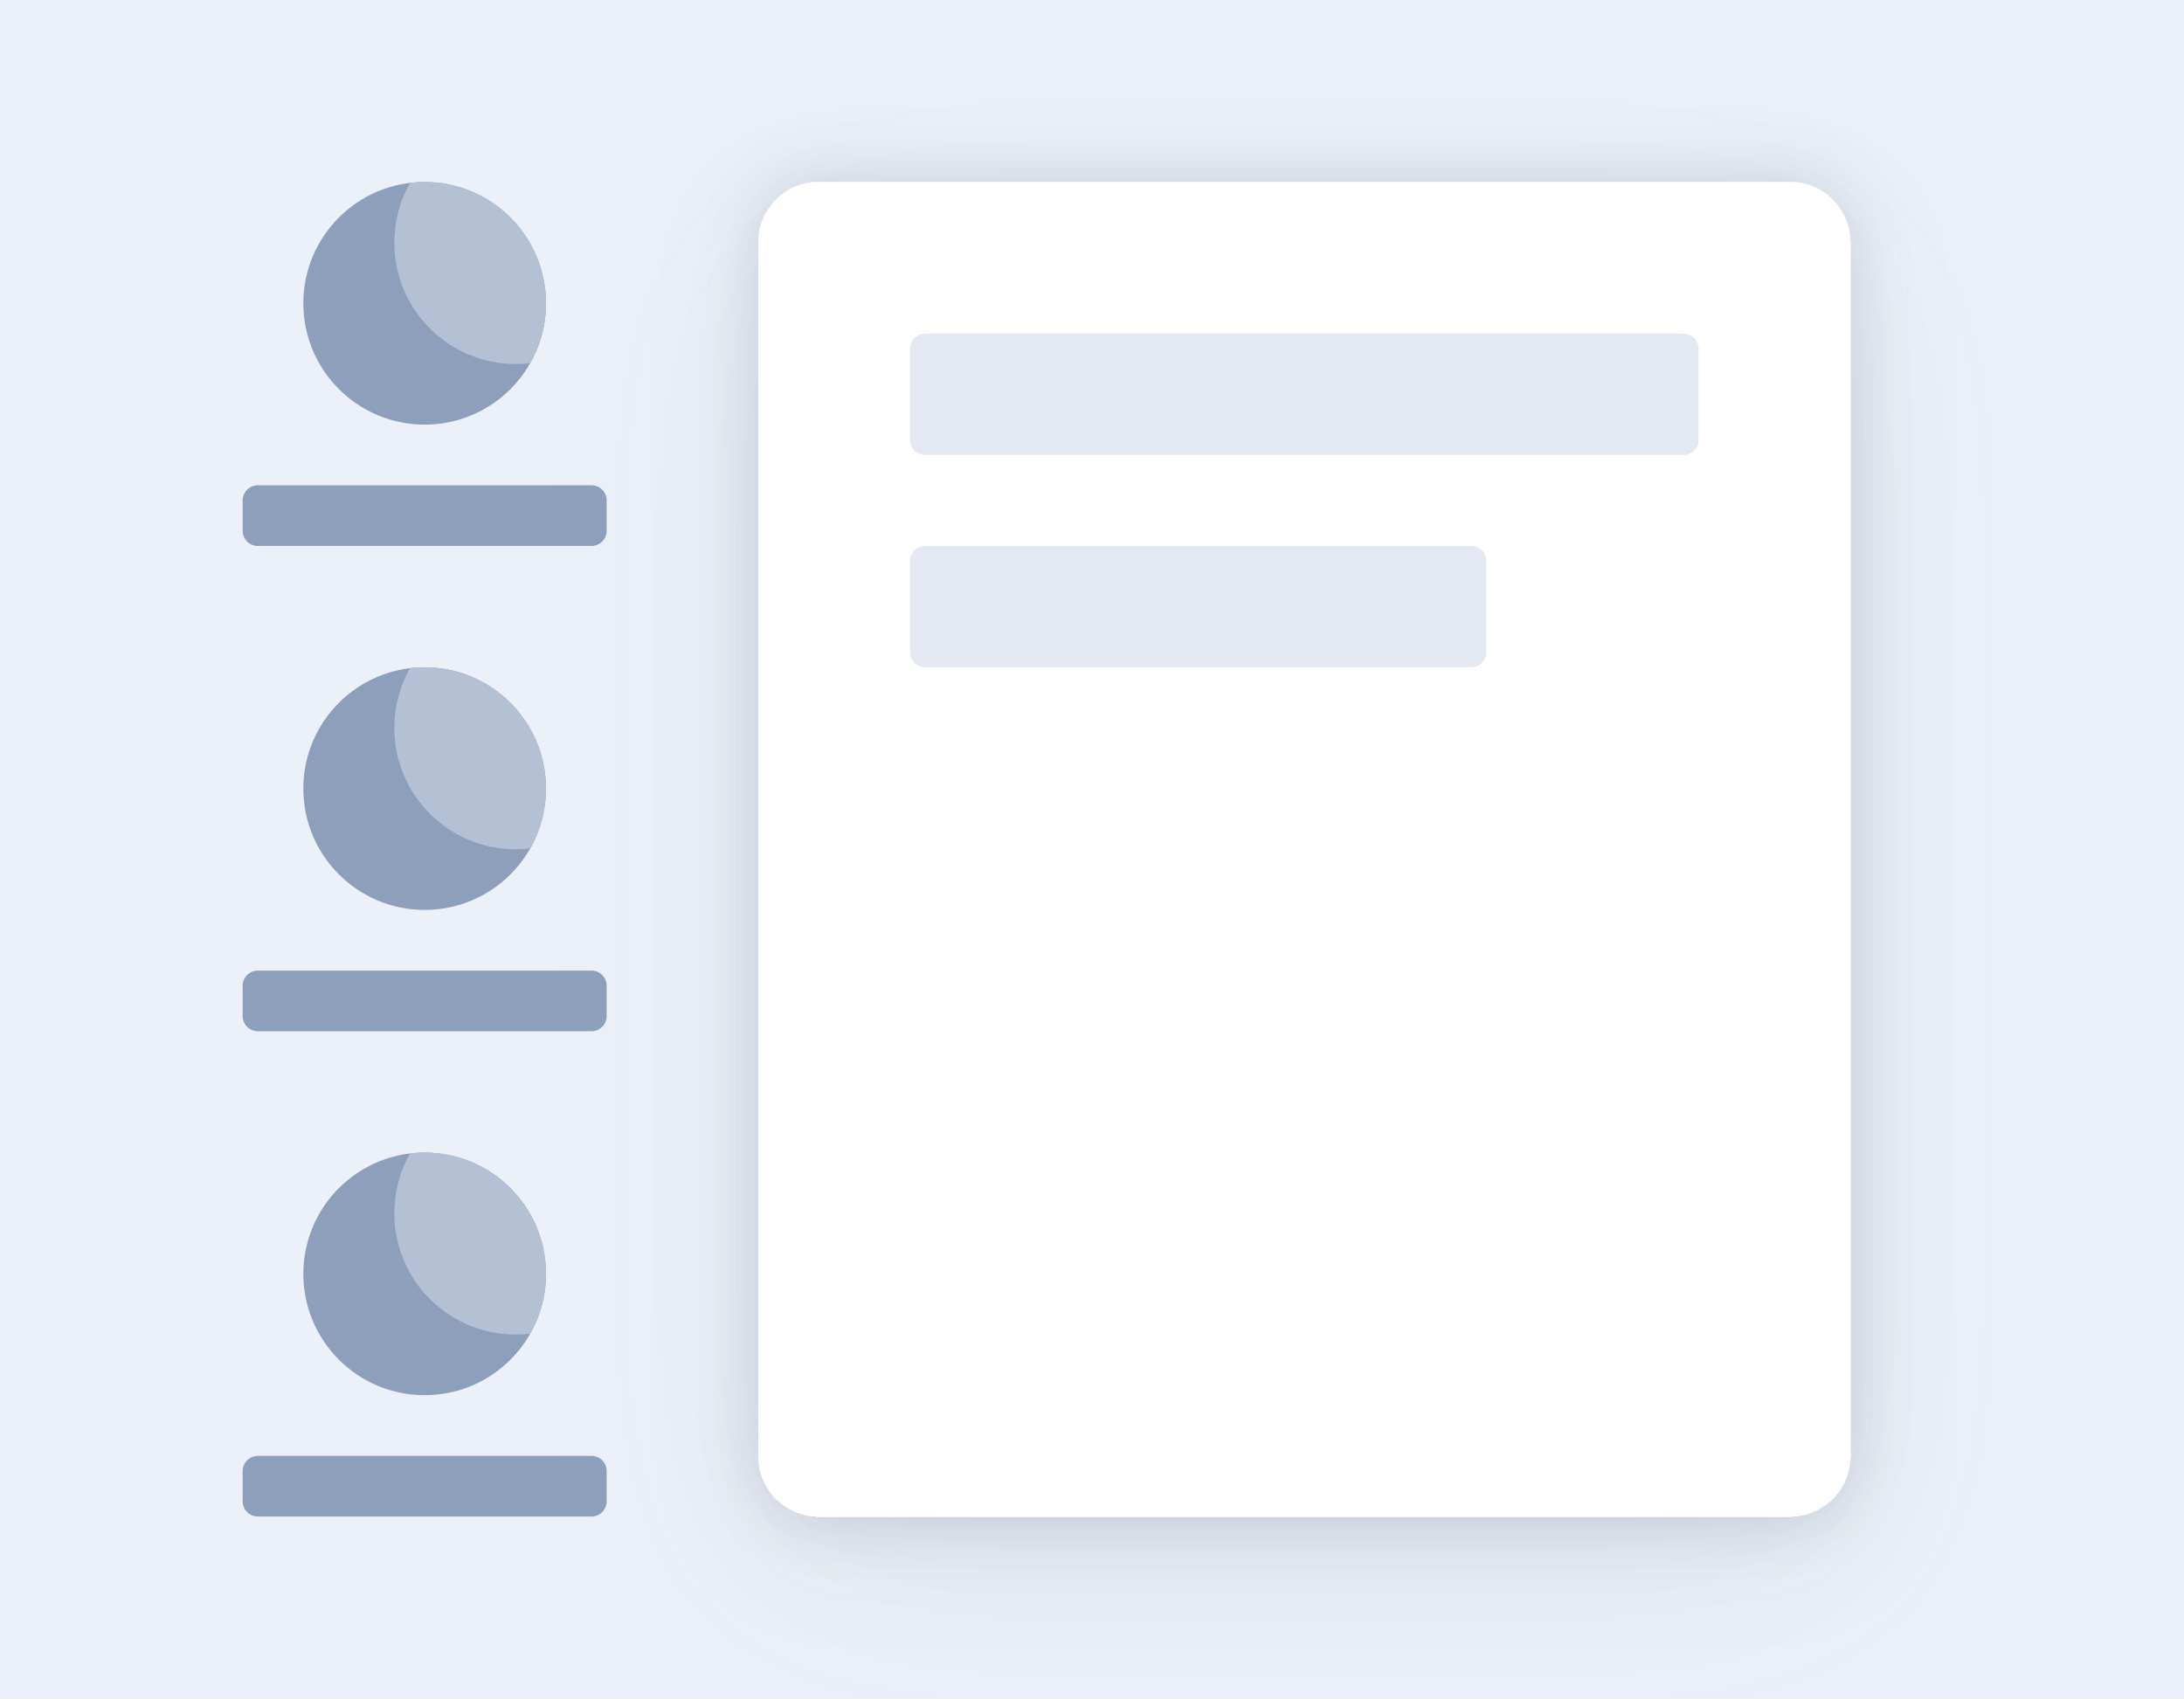
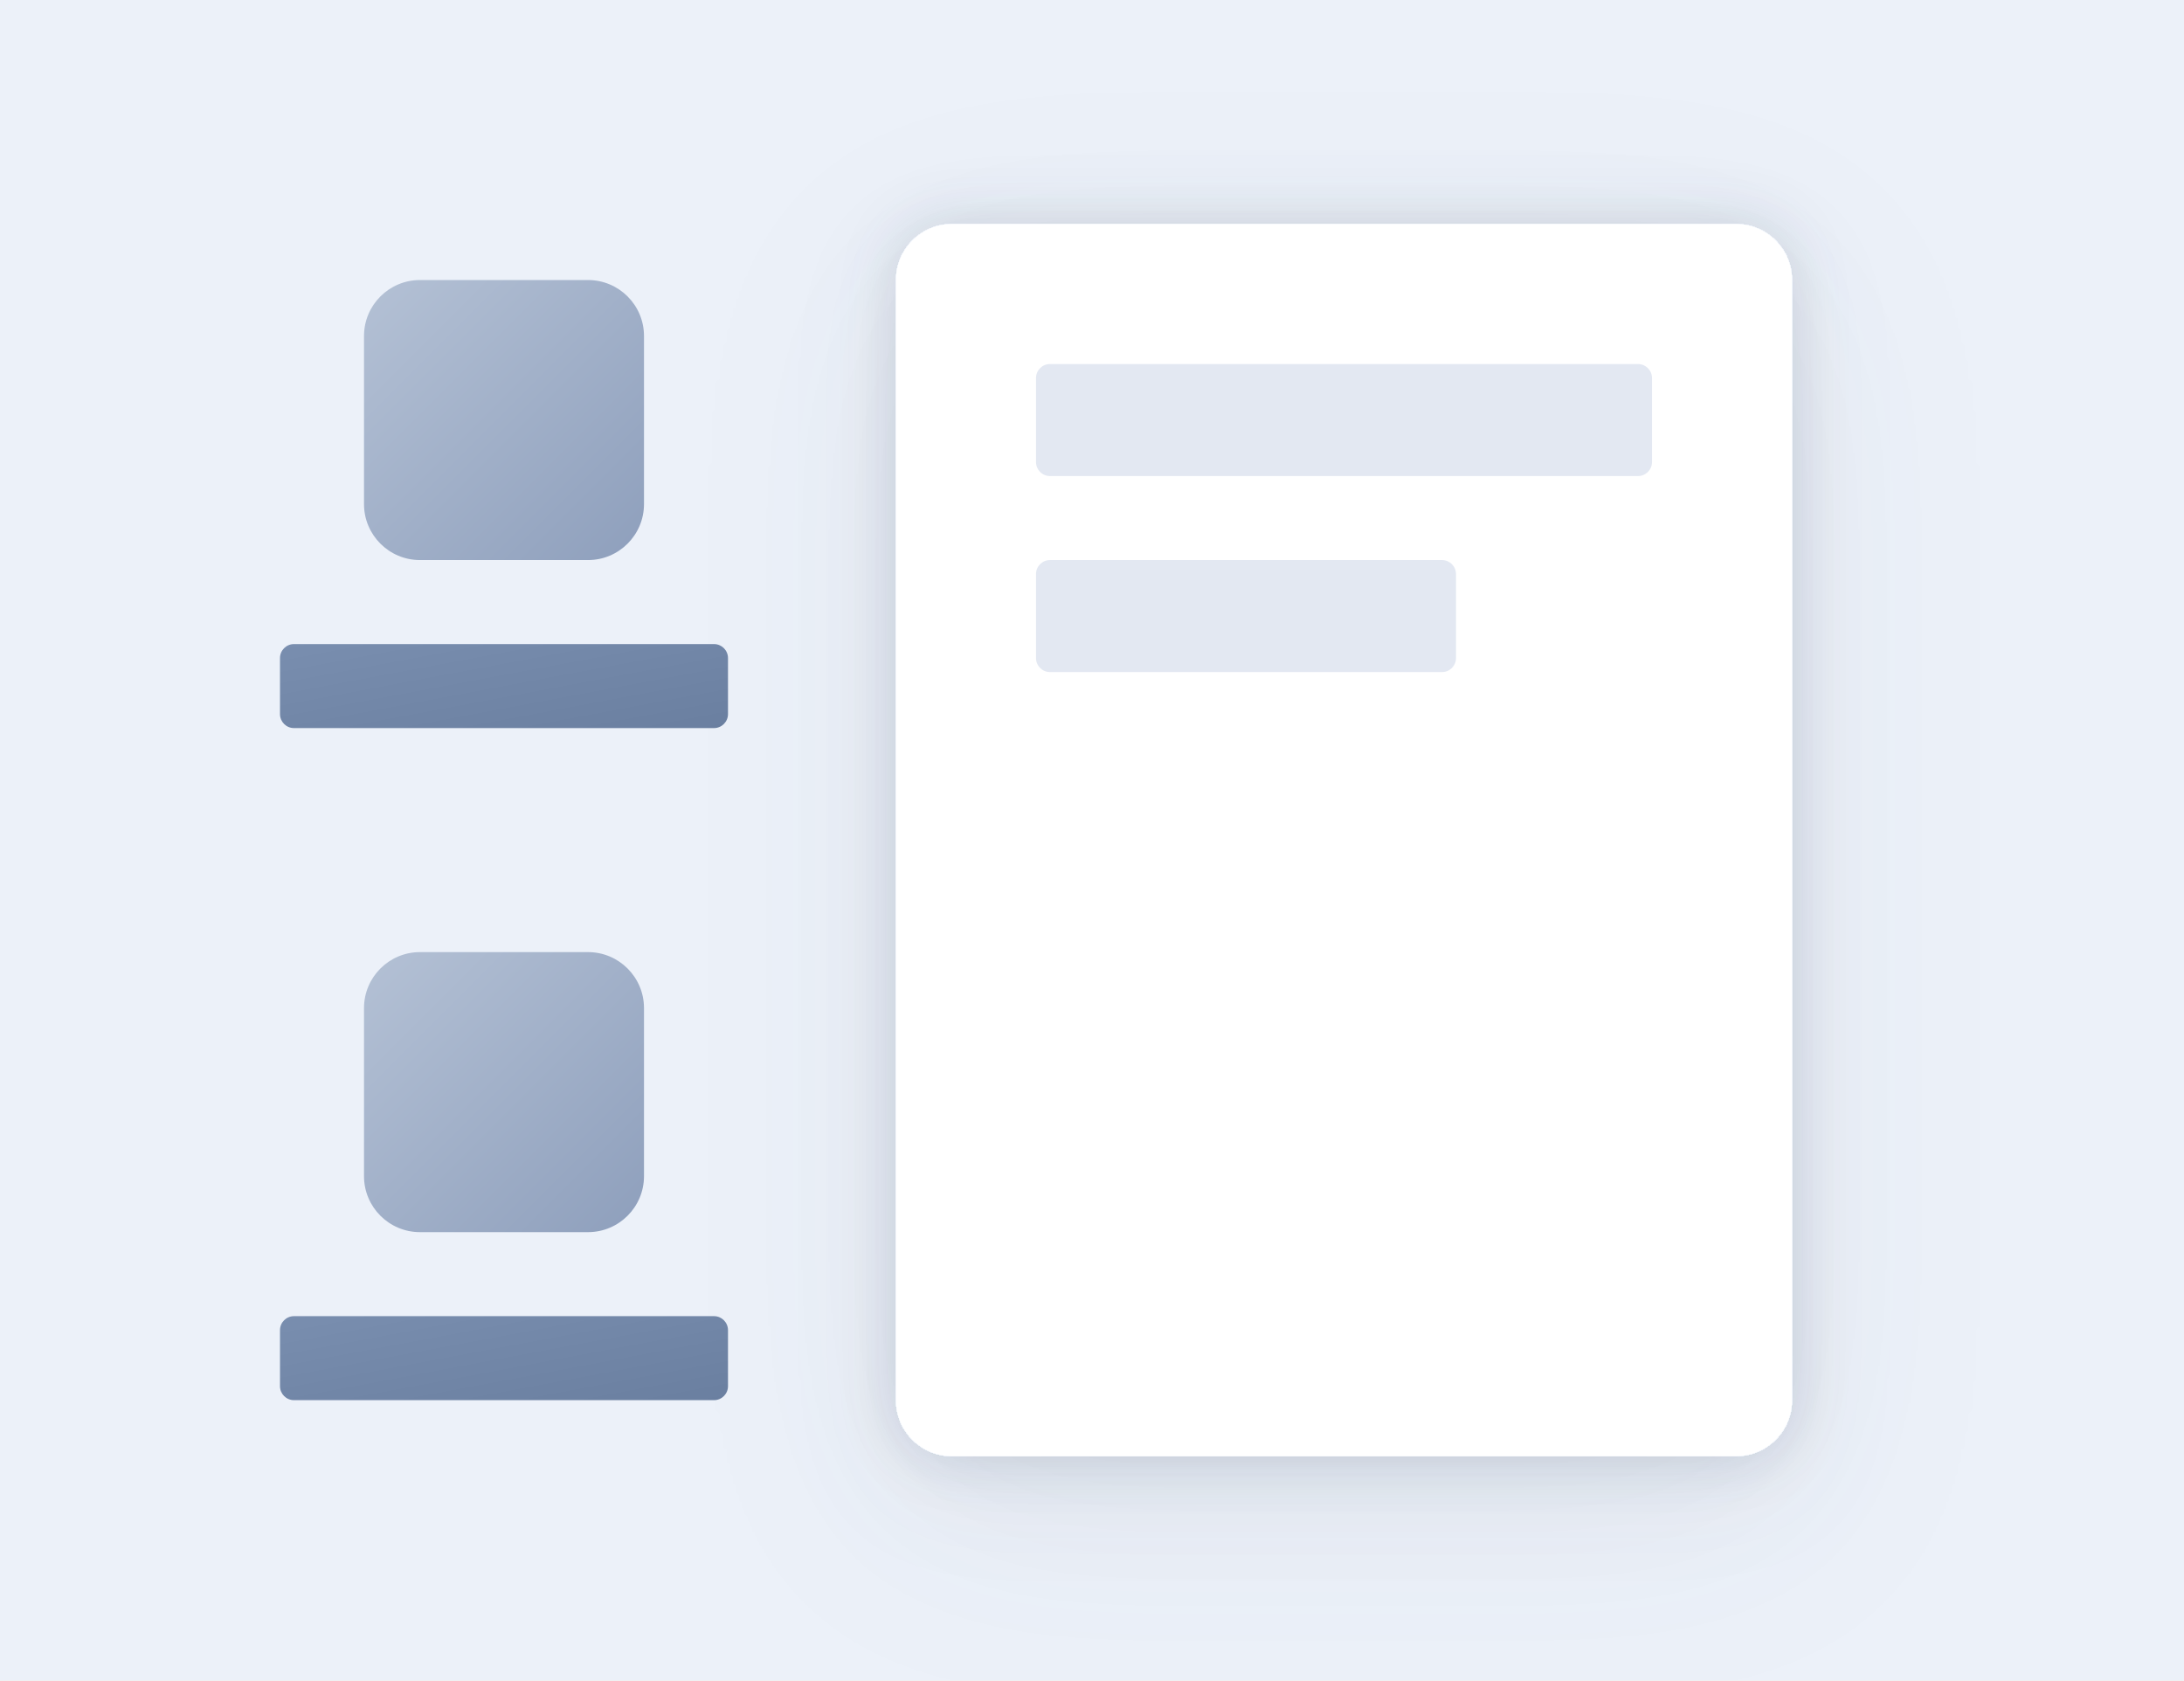
- <svg xmlns="http://www.w3.org/2000/svg" width="72" height="56" viewBox="0 0 72 56" fill="none">
-   <g clip-path="url(#clip0_10542_2412)">
-     <rect width="72" height="56" fill="#ECF1F9" />
-     <g filter="url(#filter0_ddd_10542_2412)">
-       <rect x="25" y="6" width="36" height="44" rx="2" fill="white" />
+ <svg xmlns="http://www.w3.org/2000/svg" width="78" height="60" viewBox="0 0 78 60" fill="none">
+   <g clip-path="url(#clip0_10543_147)">
+     <rect width="78" height="60" fill="#ECF1F9" />
+     <g filter="url(#filter0_ddd_10543_147)">
+       <rect x="32" y="8" width="32" height="44" rx="2" fill="white" />
    </g>
-     <path d="M30 11.5C30 11.224 30.224 11 30.5 11H55.5C55.776 11 56 11.224 56 11.5V14.5C56 14.776 55.776 15 55.5 15H30.5C30.224 15 30 14.776 30 14.5V11.5Z" fill="#E3E8F2" />
-     <path d="M30 18.5C30 18.224 30.224 18 30.5 18H48.5C48.776 18 49 18.224 49 18.5V21.5C49 21.776 48.776 22 48.5 22H30.5C30.224 22 30 21.776 30 21.5V18.5Z" fill="#E3E8F2" />
-     <path d="M8 16.5C8 16.224 8.224 16 8.5 16H19.5C19.776 16 20 16.224 20 16.5V17.5C20 17.776 19.776 18 19.5 18H8.5C8.224 18 8 17.776 8 17.5V16.5Z" fill="#8E9FBC" />
-     <path d="M8 32.5C8 32.224 8.224 32 8.5 32H19.5C19.776 32 20 32.224 20 32.5V33.5C20 33.776 19.776 34 19.5 34H8.5C8.224 34 8 33.776 8 33.5V32.5Z" fill="#8E9FBC" />
-     <path d="M8 48.5C8 48.224 8.224 48 8.5 48H19.5C19.776 48 20 48.224 20 48.5V49.5C20 49.776 19.776 50 19.5 50H8.5C8.224 50 8 49.776 8 49.5V48.5Z" fill="#8E9FBC" />
-     <g clip-path="url(#clip1_10542_2412)">
-       <path d="M10 26C10 23.791 11.791 22 14 22V22C16.209 22 18 23.791 18 26V26C18 28.209 16.209 30 14 30V30C11.791 30 10 28.209 10 26V26Z" fill="#8E9FBC" />
-       <rect x="13" y="20" width="8" height="8" rx="4" fill="#B4C1D5" />
-     </g>
-     <g clip-path="url(#clip2_10542_2412)">
-       <path d="M10 42C10 39.791 11.791 38 14 38V38C16.209 38 18 39.791 18 42V42C18 44.209 16.209 46 14 46V46C11.791 46 10 44.209 10 42V42Z" fill="#8E9FBC" />
-       <rect x="13" y="36" width="8" height="8" rx="4" fill="#B4C1D5" />
-     </g>
-     <g clip-path="url(#clip3_10542_2412)">
-       <path d="M10 10C10 7.791 11.791 6 14 6V6C16.209 6 18 7.791 18 10V10C18 12.209 16.209 14 14 14V14C11.791 14 10 12.209 10 10V10Z" fill="#8E9FBC" />
-       <rect x="13" y="4" width="8" height="8" rx="4" fill="#B4C1D5" />
-     </g>
+     <path d="M37 13.5C37 13.224 37.224 13 37.5 13H58.5C58.776 13 59 13.224 59 13.5V16.5C59 16.776 58.776 17 58.5 17H37.5C37.224 17 37 16.776 37 16.5V13.5Z" fill="#E3E8F2" />
+     <path d="M37 20.5C37 20.224 37.224 20 37.5 20H51.5C51.776 20 52 20.224 52 20.5V23.5C52 23.776 51.776 24 51.5 24H37.5C37.224 24 37 23.776 37 23.5V20.5Z" fill="#E3E8F2" />
+     <path d="M10 23.5C10 23.224 10.224 23 10.5 23H25.5C25.776 23 26 23.224 26 23.5V25.5C26 25.776 25.776 26 25.5 26H10.5C10.224 26 10 25.776 10 25.5V23.5Z" fill="url(#paint0_linear_10543_147)" />
+     <path d="M10 47.5C10 47.224 10.224 47 10.5 47H25.5C25.776 47 26 47.224 26 47.5V49.5C26 49.776 25.776 50 25.5 50H10.5C10.224 50 10 49.776 10 49.5V47.5Z" fill="url(#paint1_linear_10543_147)" />
+     <rect x="13" y="34" width="10" height="10" rx="2" fill="url(#paint2_linear_10543_147)" />
+     <rect x="13" y="10" width="10" height="10" rx="2" fill="url(#paint3_linear_10543_147)" />
  </g>
  <defs>
-     <filter id="filter0_ddd_10542_2412" x="17" y="0" width="52" height="60" filterUnits="userSpaceOnUse" color-interpolation-filters="sRGB">
+     <filter id="filter0_ddd_10543_147" x="24" y="2" width="48" height="60" filterUnits="userSpaceOnUse" color-interpolation-filters="sRGB">
      <feFlood flood-opacity="0" result="BackgroundImageFix" />
      <feColorMatrix in="SourceAlpha" type="matrix" values="0 0 0 0 0 0 0 0 0 0 0 0 0 0 0 0 0 0 127 0" result="hardAlpha" />
      <feOffset dy="2" />
      <feGaussianBlur stdDeviation="4" />
      <feComposite in2="hardAlpha" operator="out" />
      <feColorMatrix type="matrix" values="0 0 0 0 0.169 0 0 0 0 0.224 0 0 0 0 0.31 0 0 0 0.05 0" />
-       <feBlend mode="normal" in2="BackgroundImageFix" result="effect1_dropShadow_10542_2412" />
+       <feBlend mode="normal" in2="BackgroundImageFix" result="effect1_dropShadow_10543_147" />
      <feColorMatrix in="SourceAlpha" type="matrix" values="0 0 0 0 0 0 0 0 0 0 0 0 0 0 0 0 0 0 127 0" result="hardAlpha" />
      <feOffset dy="1" />
      <feGaussianBlur stdDeviation="2" />
      <feComposite in2="hardAlpha" operator="out" />
      <feColorMatrix type="matrix" values="0 0 0 0 0.169 0 0 0 0 0.224 0 0 0 0 0.31 0 0 0 0.06 0" />
-       <feBlend mode="normal" in2="effect1_dropShadow_10542_2412" result="effect2_dropShadow_10542_2412" />
+       <feBlend mode="normal" in2="effect1_dropShadow_10543_147" result="effect2_dropShadow_10543_147" />
      <feColorMatrix in="SourceAlpha" type="matrix" values="0 0 0 0 0 0 0 0 0 0 0 0 0 0 0 0 0 0 127 0" result="hardAlpha" />
      <feOffset />
      <feGaussianBlur stdDeviation="1" />
      <feComposite in2="hardAlpha" operator="out" />
      <feColorMatrix type="matrix" values="0 0 0 0 0.169 0 0 0 0 0.224 0 0 0 0 0.31 0 0 0 0.16 0" />
-       <feBlend mode="normal" in2="effect2_dropShadow_10542_2412" result="effect3_dropShadow_10542_2412" />
-       <feBlend mode="normal" in="SourceGraphic" in2="effect3_dropShadow_10542_2412" result="shape" />
+       <feBlend mode="normal" in2="effect2_dropShadow_10543_147" result="effect3_dropShadow_10543_147" />
+       <feBlend mode="normal" in="SourceGraphic" in2="effect3_dropShadow_10543_147" result="shape" />
    </filter>
-     <clipPath id="clip0_10542_2412">
-       <rect width="72" height="56" fill="white" />
-     </clipPath>
-     <clipPath id="clip1_10542_2412">
-       <path d="M10 26C10 23.791 11.791 22 14 22V22C16.209 22 18 23.791 18 26V26C18 28.209 16.209 30 14 30V30C11.791 30 10 28.209 10 26V26Z" fill="white" />
-     </clipPath>
-     <clipPath id="clip2_10542_2412">
-       <path d="M10 42C10 39.791 11.791 38 14 38V38C16.209 38 18 39.791 18 42V42C18 44.209 16.209 46 14 46V46C11.791 46 10 44.209 10 42V42Z" fill="white" />
-     </clipPath>
-     <clipPath id="clip3_10542_2412">
-       <path d="M10 10C10 7.791 11.791 6 14 6V6C16.209 6 18 7.791 18 10V10C18 12.209 16.209 14 14 14V14C11.791 14 10 12.209 10 10V10Z" fill="white" />
+     <linearGradient id="paint0_linear_10543_147" x1="10" y1="23" x2="11.087" y2="28.796" gradientUnits="userSpaceOnUse">
+       <stop stop-color="#798EAF" />
+       <stop offset="1" stop-color="#6A7FA0" />
+     </linearGradient>
+     <linearGradient id="paint1_linear_10543_147" x1="10" y1="47" x2="11.087" y2="52.796" gradientUnits="userSpaceOnUse">
+       <stop stop-color="#798EAF" />
+       <stop offset="1" stop-color="#6A7FA0" />
+     </linearGradient>
+     <linearGradient id="paint2_linear_10543_147" x1="13" y1="34" x2="23" y2="44" gradientUnits="userSpaceOnUse">
+       <stop stop-color="#B4C1D5" />
+       <stop offset="1" stop-color="#8E9FBC" />
+     </linearGradient>
+     <linearGradient id="paint3_linear_10543_147" x1="13" y1="10" x2="23" y2="20" gradientUnits="userSpaceOnUse">
+       <stop stop-color="#B4C1D5" />
+       <stop offset="1" stop-color="#8E9FBC" />
+     </linearGradient>
+     <clipPath id="clip0_10543_147">
+       <rect width="78" height="60" fill="white" />
    </clipPath>
  </defs>
</svg>
